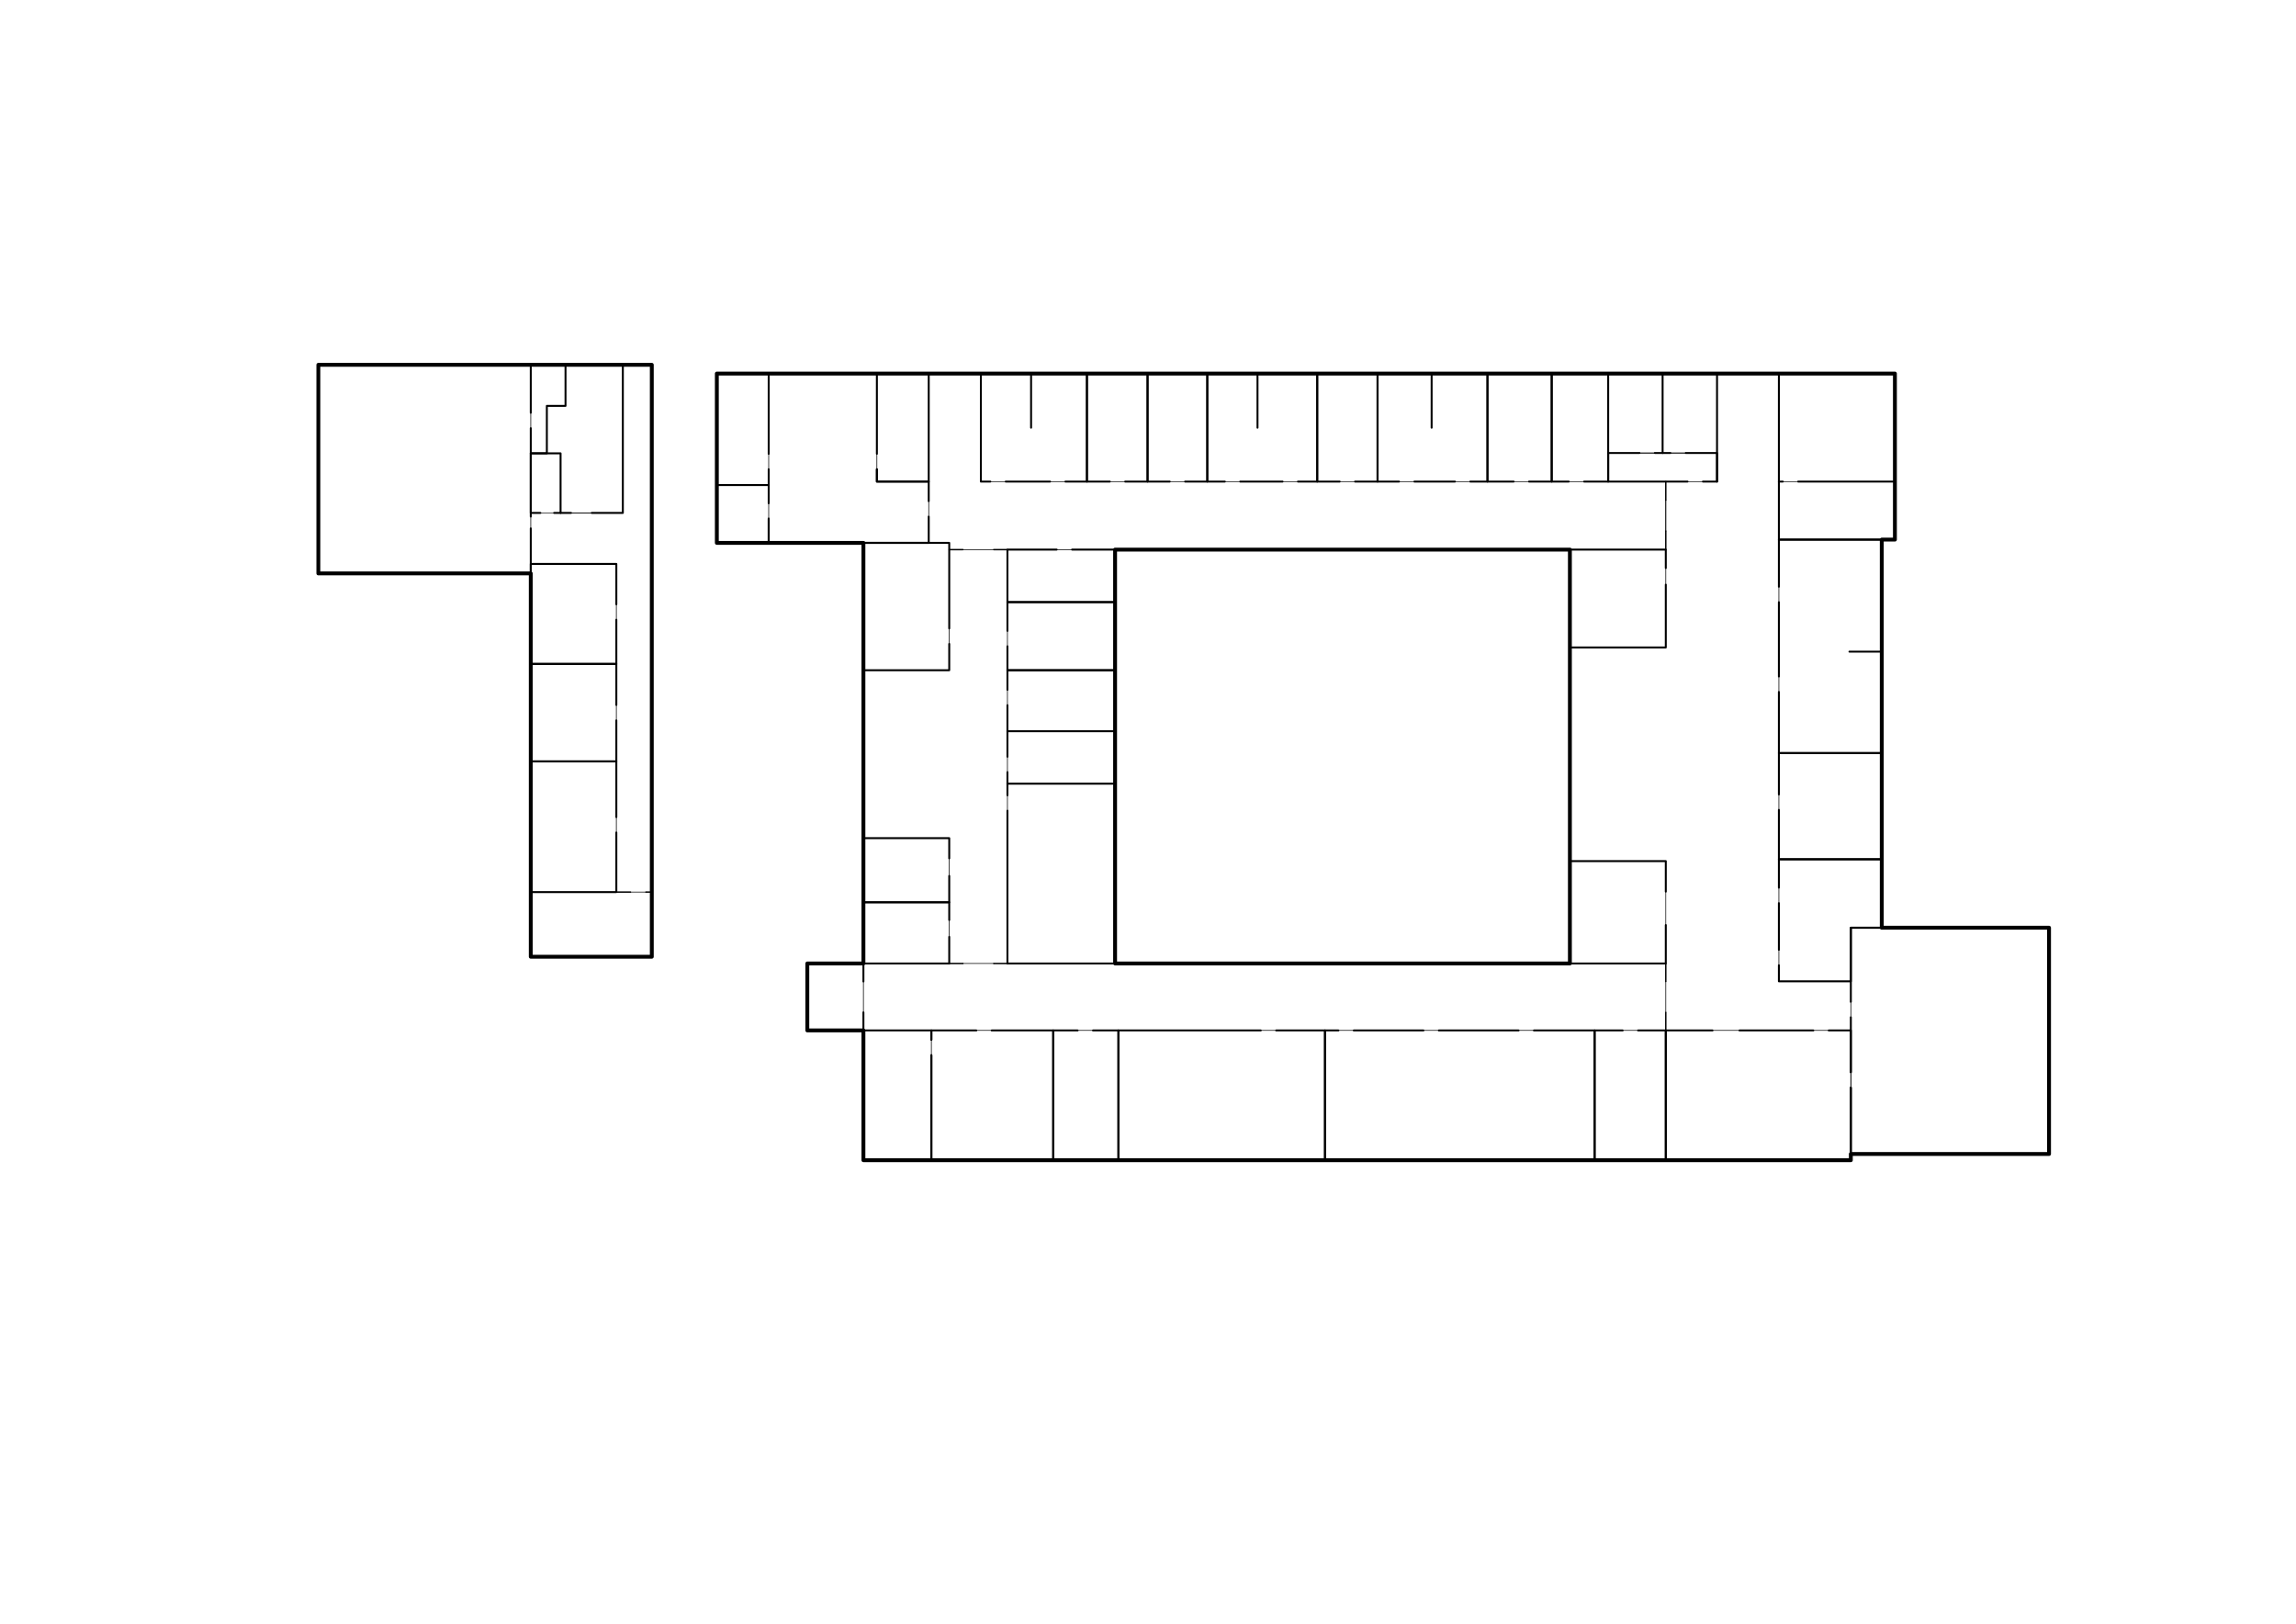
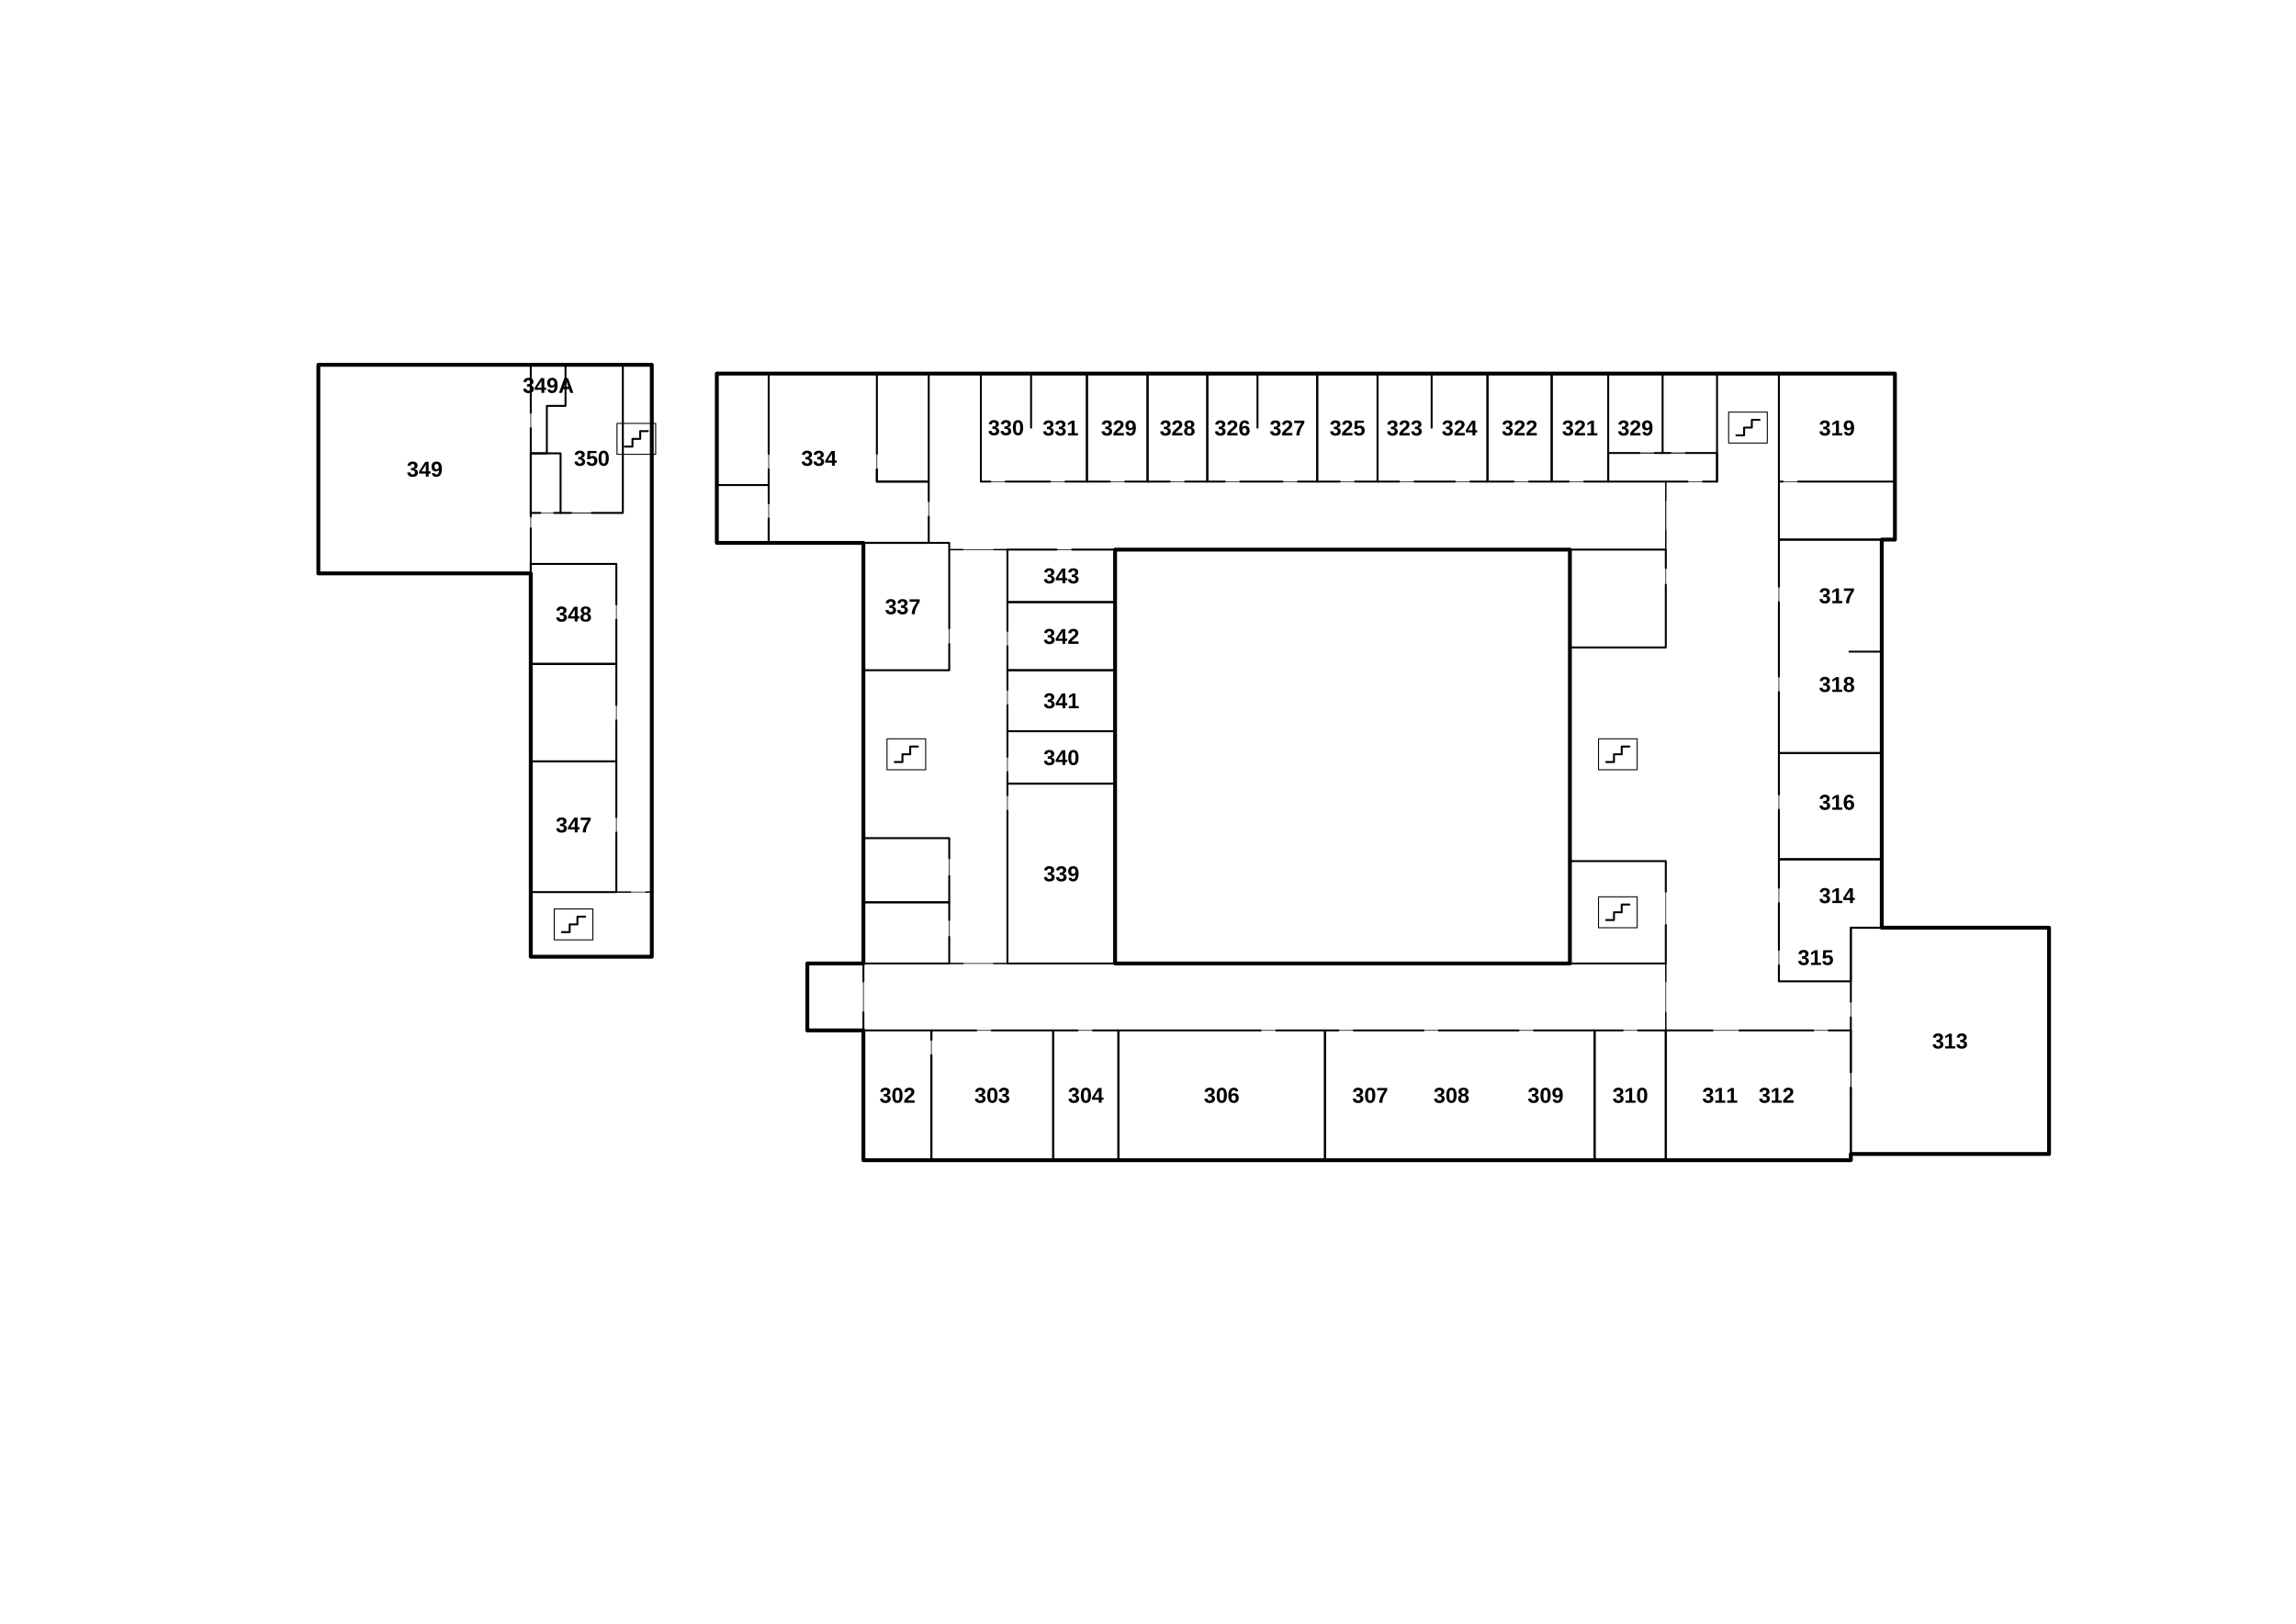
<svg xmlns="http://www.w3.org/2000/svg" version="1.1" width="841.7pt" height="595.2pt" viewBox="0 0 841.68 595.2">
  <defs />
+   <text x="203.7" y="305.1" font-family="Arial" font-weight="bold" fill="#000000" font-size="7.888">3</text>
+   <text x="208.1" y="305.1" font-family="Arial" font-weight="bold" fill="#000000" font-size="7.888">4</text>
+   <text x="212.5" y="305.1" font-family="Arial" font-weight="bold" fill="#000000" font-size="7.888">7</text>
+   <text x="210.4" y="170.7" font-family="Arial" font-weight="bold" fill="#000000" font-size="7.888">3</text>
+   <text x="214.8" y="170.7" font-family="Arial" font-weight="bold" fill="#000000" font-size="7.888">5</text>
+   <text x="219.1" y="170.7" font-family="Arial" font-weight="bold" fill="#000000" font-size="7.888">0</text>
+   <text x="191.6" y="144" font-family="Arial" font-weight="bold" fill="#000000" font-size="7.888">3</text>
+   <text x="195.9" y="144" font-family="Arial" font-weight="bold" fill="#000000" font-size="7.888">4</text>
+   <text x="200.3" y="144" font-family="Arial" font-weight="bold" fill="#000000" font-size="7.888">9</text>
+   <text x="204.7" y="144" font-family="Arial" font-weight="bold" fill="#000000" font-size="7.888">A</text>
+   <text x="149.1" y="174.7" font-family="Arial" font-weight="bold" fill="#000000" font-size="7.888">3</text>
+   <text x="153.5" y="174.7" font-family="Arial" font-weight="bold" fill="#000000" font-size="7.888">4</text>
+   <text x="157.9" y="174.7" font-family="Arial" font-weight="bold" fill="#000000" font-size="7.888">9</text>
+   <text x="324.4" y="225.1" font-family="Arial" font-weight="bold" fill="#000000" font-size="7.888">3</text>
+   <text x="328.7" y="225.1" font-family="Arial" font-weight="bold" fill="#000000" font-size="7.888">3</text>
+   <text x="333.1" y="225.1" font-family="Arial" font-weight="bold" fill="#000000" font-size="7.888">7</text>
+   <text x="382.5" y="213.8" font-family="Arial" font-weight="bold" fill="#000000" font-size="7.888">3</text>
+   <text x="386.9" y="213.8" font-family="Arial" font-weight="bold" fill="#000000" font-size="7.888">4</text>
+   <text x="391.3" y="213.8" font-family="Arial" font-weight="bold" fill="#000000" font-size="7.888">3</text>
+   <text x="382.5" y="236" font-family="Arial" font-weight="bold" fill="#000000" font-size="7.888">3</text>
+   <text x="386.9" y="236" font-family="Arial" font-weight="bold" fill="#000000" font-size="7.888">4</text>
+   <text x="391.3" y="236" font-family="Arial" font-weight="bold" fill="#000000" font-size="7.888">2</text>
+   <text x="382.5" y="259.6" font-family="Arial" font-weight="bold" fill="#000000" font-size="7.888">3</text>
+   <text x="386.9" y="259.6" font-family="Arial" font-weight="bold" fill="#000000" font-size="7.888">4</text>
+   <text x="391.3" y="259.6" font-family="Arial" font-weight="bold" fill="#000000" font-size="7.888">1</text>
+   <text x="382.5" y="280.4" font-family="Arial" font-weight="bold" fill="#000000" font-size="7.888">3</text>
+   <text x="386.9" y="280.4" font-family="Arial" font-weight="bold" fill="#000000" font-size="7.888">4</text>
+   <text x="391.3" y="280.4" font-family="Arial" font-weight="bold" fill="#000000" font-size="7.888">0</text>
+   <text x="382.5" y="323" font-family="Arial" font-weight="bold" fill="#000000" font-size="7.888">3</text>
+   <text x="386.9" y="323" font-family="Arial" font-weight="bold" fill="#000000" font-size="7.888">3</text>
+   <text x="391.3" y="323" font-family="Arial" font-weight="bold" fill="#000000" font-size="7.888">9</text>
+   <text x="572.6" y="159.6" font-family="Arial" font-weight="bold" fill="#000000" font-size="7.888">3</text>
+   <text x="577" y="159.6" font-family="Arial" font-weight="bold" fill="#000000" font-size="7.888">2</text>
+   <text x="581.4" y="159.6" font-family="Arial" font-weight="bold" fill="#000000" font-size="7.888">1</text>
+   <text x="362.2" y="159.5" font-family="Arial" font-weight="bold" fill="#000000" font-size="7.888">3</text>
+   <text x="366.6" y="159.5" font-family="Arial" font-weight="bold" fill="#000000" font-size="7.888">3</text>
+   <text x="371" y="159.5" font-family="Arial" font-weight="bold" fill="#000000" font-size="7.888">0</text>
+   <text x="382.2" y="159.6" font-family="Arial" font-weight="bold" fill="#000000" font-size="7.888">3</text>
+   <text x="386.6" y="159.6" font-family="Arial" font-weight="bold" fill="#000000" font-size="7.888">3</text>
+   <text x="391" y="159.6" font-family="Arial" font-weight="bold" fill="#000000" font-size="7.888">1</text>
+   <text x="403.6" y="159.6" font-family="Arial" font-weight="bold" fill="#000000" font-size="7.888">3</text>
+   <text x="407.9" y="159.6" font-family="Arial" font-weight="bold" fill="#000000" font-size="7.888">2</text>
+   <text x="412.3" y="159.6" font-family="Arial" font-weight="bold" fill="#000000" font-size="7.888">9</text>
+   <text x="550.5" y="159.6" font-family="Arial" font-weight="bold" fill="#000000" font-size="7.888">3</text>
+   <text x="554.9" y="159.6" font-family="Arial" font-weight="bold" fill="#000000" font-size="7.888">2</text>
+   <text x="559.3" y="159.6" font-family="Arial" font-weight="bold" fill="#000000" font-size="7.888">2</text>
+   <text x="528.5" y="159.6" font-family="Arial" font-weight="bold" fill="#000000" font-size="7.888">3</text>
+   <text x="532.9" y="159.6" font-family="Arial" font-weight="bold" fill="#000000" font-size="7.888">2</text>
+   <text x="537.2" y="159.6" font-family="Arial" font-weight="bold" fill="#000000" font-size="7.888">4</text>
+   <text x="508.3" y="159.6" font-family="Arial" font-weight="bold" fill="#000000" font-size="7.888">3</text>
+   <text x="512.7" y="159.6" font-family="Arial" font-weight="bold" fill="#000000" font-size="7.888">2</text>
+   <text x="517.1" y="159.6" font-family="Arial" font-weight="bold" fill="#000000" font-size="7.888">3</text>
+   <text x="487.4" y="159.6" font-family="Arial" font-weight="bold" fill="#000000" font-size="7.888">3</text>
+   <text x="491.7" y="159.6" font-family="Arial" font-weight="bold" fill="#000000" font-size="7.888">2</text>
+   <text x="496.1" y="159.6" font-family="Arial" font-weight="bold" fill="#000000" font-size="7.888">5</text>
+   <text x="465.4" y="159.6" font-family="Arial" font-weight="bold" fill="#000000" font-size="7.888">3</text>
+   <text x="469.7" y="159.6" font-family="Arial" font-weight="bold" fill="#000000" font-size="7.888">2</text>
+   <text x="474.1" y="159.6" font-family="Arial" font-weight="bold" fill="#000000" font-size="7.888">7</text>
+   <text x="445.2" y="159.6" font-family="Arial" font-weight="bold" fill="#000000" font-size="7.888">3</text>
+   <text x="449.6" y="159.6" font-family="Arial" font-weight="bold" fill="#000000" font-size="7.888">2</text>
+   <text x="454" y="159.6" font-family="Arial" font-weight="bold" fill="#000000" font-size="7.888">6</text>
+   <text x="425.1" y="159.6" font-family="Arial" font-weight="bold" fill="#000000" font-size="7.888">3</text>
+   <text x="429.4" y="159.6" font-family="Arial" font-weight="bold" fill="#000000" font-size="7.888">2</text>
+   <text x="433.8" y="159.6" font-family="Arial" font-weight="bold" fill="#000000" font-size="7.888">8</text>
+   <text x="593" y="159.6" font-family="Arial" font-weight="bold" fill="#000000" font-size="7.888">3</text>
+   <text x="597.3" y="159.6" font-family="Arial" font-weight="bold" fill="#000000" font-size="7.888">2</text>
+   <text x="601.7" y="159.6" font-family="Arial" font-weight="bold" fill="#000000" font-size="7.888">9</text>
+   <text x="666.8" y="159.6" font-family="Arial" font-weight="bold" fill="#000000" font-size="7.888">3</text>
+   <text x="671.2" y="159.6" font-family="Arial" font-weight="bold" fill="#000000" font-size="7.888">1</text>
+   <text x="675.6" y="159.6" font-family="Arial" font-weight="bold" fill="#000000" font-size="7.888">9</text>
+   <text x="666.8" y="221.1" font-family="Arial" font-weight="bold" fill="#000000" font-size="7.888">3</text>
+   <text x="671.2" y="221.1" font-family="Arial" font-weight="bold" fill="#000000" font-size="7.888">1</text>
+   <text x="675.6" y="221.1" font-family="Arial" font-weight="bold" fill="#000000" font-size="7.888">7</text>
+   <text x="666.8" y="253.6" font-family="Arial" font-weight="bold" fill="#000000" font-size="7.888">3</text>
+   <text x="671.2" y="253.6" font-family="Arial" font-weight="bold" fill="#000000" font-size="7.888">1</text>
+   <text x="675.6" y="253.6" font-family="Arial" font-weight="bold" fill="#000000" font-size="7.888">8</text>
+   <text x="666.8" y="296.8" font-family="Arial" font-weight="bold" fill="#000000" font-size="7.888">3</text>
+   <text x="671.2" y="296.8" font-family="Arial" font-weight="bold" fill="#000000" font-size="7.888">1</text>
+   <text x="675.6" y="296.8" font-family="Arial" font-weight="bold" fill="#000000" font-size="7.888">6</text>
+   <text x="666.8" y="331" font-family="Arial" font-weight="bold" fill="#000000" font-size="7.888">3</text>
+   <text x="671.2" y="331" font-family="Arial" font-weight="bold" fill="#000000" font-size="7.888">1</text>
+   <text x="675.6" y="331" font-family="Arial" font-weight="bold" fill="#000000" font-size="7.888">4</text>
+   <text x="659" y="353.7" font-family="Arial" font-weight="bold" fill="#000000" font-size="7.888">3</text>
+   <text x="663.4" y="353.7" font-family="Arial" font-weight="bold" fill="#000000" font-size="7.888">1</text>
+   <text x="667.8" y="353.7" font-family="Arial" font-weight="bold" fill="#000000" font-size="7.888">5</text>
+   <text x="708.3" y="384.3" font-family="Arial" font-weight="bold" fill="#000000" font-size="7.888">3</text>
+   <text x="712.6" y="384.3" font-family="Arial" font-weight="bold" fill="#000000" font-size="7.888">1</text>
+   <text x="717" y="384.3" font-family="Arial" font-weight="bold" fill="#000000" font-size="7.888">3</text>
+   <text x="644.7" y="404.2" font-family="Arial" font-weight="bold" fill="#000000" font-size="7.888">3</text>
+   <text x="649" y="404.2" font-family="Arial" font-weight="bold" fill="#000000" font-size="7.888">1</text>
+   <text x="653.4" y="404.2" font-family="Arial" font-weight="bold" fill="#000000" font-size="7.888">2</text>
+   <text x="624" y="404.2" font-family="Arial" font-weight="bold" fill="#000000" font-size="7.888">3</text>
+   <text x="628.3" y="404.2" font-family="Arial" font-weight="bold" fill="#000000" font-size="7.888">1</text>
+   <text x="632.7" y="404.2" font-family="Arial" font-weight="bold" fill="#000000" font-size="7.888">1</text>
+   <text x="591.1" y="404.2" font-family="Arial" font-weight="bold" fill="#000000" font-size="7.888">3</text>
+   <text x="595.4" y="404.2" font-family="Arial" font-weight="bold" fill="#000000" font-size="7.888">1</text>
+   <text x="599.8" y="404.2" font-family="Arial" font-weight="bold" fill="#000000" font-size="7.888">0</text>
+   <text x="560" y="404.2" font-family="Arial" font-weight="bold" fill="#000000" font-size="7.888">3</text>
+   <text x="564.4" y="404.2" font-family="Arial" font-weight="bold" fill="#000000" font-size="7.888">0</text>
+   <text x="568.8" y="404.2" font-family="Arial" font-weight="bold" fill="#000000" font-size="7.888">9</text>
+   <text x="525.5" y="404.2" font-family="Arial" font-weight="bold" fill="#000000" font-size="7.888">3</text>
+   <text x="529.9" y="404.2" font-family="Arial" font-weight="bold" fill="#000000" font-size="7.888">0</text>
+   <text x="534.3" y="404.2" font-family="Arial" font-weight="bold" fill="#000000" font-size="7.888">8</text>
+   <text x="495.7" y="404.2" font-family="Arial" font-weight="bold" fill="#000000" font-size="7.888">3</text>
+   <text x="500.1" y="404.2" font-family="Arial" font-weight="bold" fill="#000000" font-size="7.888">0</text>
+   <text x="504.5" y="404.2" font-family="Arial" font-weight="bold" fill="#000000" font-size="7.888">7</text>
+   <text x="441.3" y="404.2" font-family="Arial" font-weight="bold" fill="#000000" font-size="7.888">3</text>
+   <text x="445.7" y="404.2" font-family="Arial" font-weight="bold" fill="#000000" font-size="7.888">0</text>
+   <text x="450" y="404.2" font-family="Arial" font-weight="bold" fill="#000000" font-size="7.888">6</text>
+   <text x="391.5" y="404.2" font-family="Arial" font-weight="bold" fill="#000000" font-size="7.888">3</text>
+   <text x="395.9" y="404.2" font-family="Arial" font-weight="bold" fill="#000000" font-size="7.888">0</text>
+   <text x="400.2" y="404.2" font-family="Arial" font-weight="bold" fill="#000000" font-size="7.888">4</text>
+   <text x="357.2" y="404.2" font-family="Arial" font-weight="bold" fill="#000000" font-size="7.888">3</text>
+   <text x="361.6" y="404.2" font-family="Arial" font-weight="bold" fill="#000000" font-size="7.888">0</text>
+   <text x="365.9" y="404.2" font-family="Arial" font-weight="bold" fill="#000000" font-size="7.888">3</text>
+   <text x="322.4" y="404.2" font-family="Arial" font-weight="bold" fill="#000000" font-size="7.888">3</text>
+   <text x="326.8" y="404.2" font-family="Arial" font-weight="bold" fill="#000000" font-size="7.888">0</text>
+   <text x="331.2" y="404.2" font-family="Arial" font-weight="bold" fill="#000000" font-size="7.888">2</text>
+   <text x="293.7" y="170.7" font-family="Arial" font-weight="bold" fill="#000000" font-size="7.888">3</text>
+   <text x="298" y="170.7" font-family="Arial" font-weight="bold" fill="#000000" font-size="7.888">3</text>
+   <text x="302.4" y="170.7" font-family="Arial" font-weight="bold" fill="#000000" font-size="7.888">4</text>
+   <text x="203.7" y="227.8" font-family="Arial" font-weight="bold" fill="#000000" font-size="7.888">3</text>
+   <text x="208.1" y="227.8" font-family="Arial" font-weight="bold" fill="#000000" font-size="7.888">4</text>
+   <text x="212.5" y="227.8" font-family="Arial" font-weight="bold" fill="#000000" font-size="7.888">8</text>
+   <path d="M636.53,159.558 L639.365,159.558 L639.365,156.723 L642.199,156.723 L642.199,153.888 L645.034,153.888" stroke="#000000" stroke-width="0.709" stroke-linecap="round" stroke-linejoin="round" fill="none" />
  <path d="M360.992,136.924 L358.158,136.924" stroke="#000000" stroke-width="0.24" stroke-linecap="round" stroke-linejoin="round" fill="none" />
  <path d="M225.936,277.654 L225.936,280.489" stroke="#000000" stroke-width="0.24" stroke-linecap="round" stroke-linejoin="round" fill="none" />
  <path d="M194.567,241.942 L194.567,244.777" stroke="#000000" stroke-width="0.24" stroke-linecap="round" stroke-linejoin="round" fill="none" />
  <path d="M321.446,136.924 L318.611,136.924" stroke="#000000" stroke-width="0.24" stroke-linecap="round" stroke-linejoin="round" fill="none" />
  <path d="M281.789,136.924 L284.623,136.924" stroke="#000000" stroke-width="0.24" stroke-linecap="round" stroke-linejoin="round" fill="none" />
  <path d="M316.512,333.553 L316.512,330.719" stroke="#000000" stroke-width="0.24" stroke-linecap="round" stroke-linejoin="round" fill="none" />
  <path d="M609.242,425.248 L612.077,425.248" stroke="#000000" stroke-width="0.24" stroke-linecap="round" stroke-linejoin="round" fill="none" />
  <path d="M408.773,353.14 L575.504,353.14 L575.504,201.45 L408.773,201.45 z" stroke="#000000" stroke-width="1.417" stroke-linecap="round" stroke-linejoin="round" fill="none" />
  <path d="M369.309,283.025 L369.309,287.217 L408.773,287.217 L408.773,268.007 L369.309,268.007 L369.309,277.356" stroke="#000000" stroke-width="0.709" stroke-linecap="round" stroke-linejoin="round" fill="none" />
  <path d="M369.309,258.492 L369.309,268.007 L408.773,268.007 L408.773,245.661 L369.309,245.661 L369.309,252.823" stroke="#000000" stroke-width="0.709" stroke-linecap="round" stroke-linejoin="round" fill="none" />
  <path d="M369.309,236.897 L369.309,245.661 L408.773,245.661 L408.773,220.697 L369.309,220.697 L369.309,231.227" stroke="#000000" stroke-width="0.709" stroke-linecap="round" stroke-linejoin="round" fill="none" />
  <path d="M393.021,201.45 L387.352,201.45" stroke="#000000" stroke-width="0.255" stroke-linecap="round" stroke-linejoin="round" fill="none" />
  <path d="M387.352,201.45 L369.309,201.45 L369.309,220.697 L408.773,220.697 L408.773,201.45 L393.021,201.45" stroke="#000000" stroke-width="0.709" stroke-linecap="round" stroke-linejoin="round" fill="none" />
  <path d="M369.309,297.153 L369.309,353.14 L408.773,353.14 L408.773,287.217 L369.309,287.217 L369.309,291.484" stroke="#000000" stroke-width="0.709" stroke-linecap="round" stroke-linejoin="round" fill="none" />
  <path d="M369.309,236.897 L369.309,231.227" stroke="#000000" stroke-width="0.255" stroke-linecap="round" stroke-linejoin="round" fill="none" />
  <path d="M369.309,258.492 L369.309,252.823" stroke="#000000" stroke-width="0.255" stroke-linecap="round" stroke-linejoin="round" fill="none" />
  <path d="M369.309,277.356 L369.309,283.025" stroke="#000000" stroke-width="0.255" stroke-linecap="round" stroke-linejoin="round" fill="none" />
  <path d="M369.309,291.484 L369.309,297.153" stroke="#000000" stroke-width="0.255" stroke-linecap="round" stroke-linejoin="round" fill="none" />
  <path d="M377.979,136.924 L377.979,156.765" stroke="#000000" stroke-width="0.709" stroke-linecap="round" stroke-linejoin="round" fill="none" />
  <path d="M580.735,176.522 L589.54,176.522 L589.54,136.924 L568.833,136.924 L568.833,176.522 L575.065,176.522" stroke="#000000" stroke-width="0.709" stroke-linecap="round" stroke-linejoin="round" fill="none" />
  <path d="M368.697,176.522 L384.916,176.522" stroke="#000000" stroke-width="0.709" stroke-linecap="round" stroke-linejoin="round" fill="none" />
  <path d="M390.585,176.522 L398.453,176.522 L398.453,136.924 L376.562,136.924 L359.575,136.924 L359.575,176.522 L363.028,176.522" stroke="#000000" stroke-width="0.709" stroke-linecap="round" stroke-linejoin="round" fill="none" />
  <path d="M412.492,176.522 L420.675,176.522 L420.675,136.924 L398.453,136.924 L398.453,176.522 L406.823,176.522" stroke="#000000" stroke-width="0.709" stroke-linecap="round" stroke-linejoin="round" fill="none" />
  <path d="M434.461,176.522 L442.578,176.522 L442.578,136.924 L420.675,136.924 L420.675,176.522 L428.792,176.522" stroke="#000000" stroke-width="0.709" stroke-linecap="round" stroke-linejoin="round" fill="none" />
  <path d="M454.665,176.522 L470.156,176.522" stroke="#000000" stroke-width="0.709" stroke-linecap="round" stroke-linejoin="round" fill="none" />
  <path d="M475.825,176.522 L482.873,176.522 L482.873,136.924 L460.982,136.924 L460.982,156.765 L460.982,136.924 L442.578,136.924 L442.578,176.522 L448.995,176.522" stroke="#000000" stroke-width="0.709" stroke-linecap="round" stroke-linejoin="round" fill="none" />
  <path d="M496.762,176.522 L504.997,176.522 L504.997,136.924 L482.873,136.924 L482.873,176.522 L491.093,176.522" stroke="#000000" stroke-width="0.709" stroke-linecap="round" stroke-linejoin="round" fill="none" />
  <path d="M518.519,176.522 L533.34,176.522" stroke="#000000" stroke-width="0.709" stroke-linecap="round" stroke-linejoin="round" fill="none" />
  <path d="M539.009,176.522 L545.292,176.522 L545.292,136.924 L524.819,136.924 L524.819,156.765 L524.819,136.924 L504.997,136.924 L504.997,176.522 L512.85,176.522" stroke="#000000" stroke-width="0.709" stroke-linecap="round" stroke-linejoin="round" fill="none" />
  <path d="M560.543,176.522 L568.833,176.522 L568.833,136.924 L545.292,136.924 L545.292,176.522 L554.873,176.522" stroke="#000000" stroke-width="0.709" stroke-linecap="round" stroke-linejoin="round" fill="none" />
  <path d="M363.028,176.522 L368.697,176.522" stroke="#000000" stroke-width="0.255" stroke-linecap="round" stroke-linejoin="round" fill="none" />
  <path d="M384.916,176.522 L390.585,176.522" stroke="#000000" stroke-width="0.255" stroke-linecap="round" stroke-linejoin="round" fill="none" />
  <path d="M406.823,176.522 L412.492,176.522" stroke="#000000" stroke-width="0.255" stroke-linecap="round" stroke-linejoin="round" fill="none" />
  <path d="M428.792,176.522 L434.461,176.522" stroke="#000000" stroke-width="0.255" stroke-linecap="round" stroke-linejoin="round" fill="none" />
  <path d="M448.995,176.522 L454.665,176.522" stroke="#000000" stroke-width="0.255" stroke-linecap="round" stroke-linejoin="round" fill="none" />
  <path d="M470.156,176.522 L475.825,176.522" stroke="#000000" stroke-width="0.255" stroke-linecap="round" stroke-linejoin="round" fill="none" />
  <path d="M491.093,176.522 L496.762,176.522" stroke="#000000" stroke-width="0.255" stroke-linecap="round" stroke-linejoin="round" fill="none" />
  <path d="M512.85,176.522 L518.519,176.522" stroke="#000000" stroke-width="0.255" stroke-linecap="round" stroke-linejoin="round" fill="none" />
  <path d="M533.34,176.522 L539.009,176.522" stroke="#000000" stroke-width="0.255" stroke-linecap="round" stroke-linejoin="round" fill="none" />
  <path d="M554.873,176.522 L560.543,176.522" stroke="#000000" stroke-width="0.255" stroke-linecap="round" stroke-linejoin="round" fill="none" />
  <path d="M575.065,176.522 L580.735,176.522" stroke="#000000" stroke-width="0.255" stroke-linecap="round" stroke-linejoin="round" fill="none" />
  <path d="M612.326,166.036 L617.996,166.036" stroke="#000000" stroke-width="0.24" stroke-linecap="round" stroke-linejoin="round" fill="none" />
  <path d="M606.657,166.036 L600.988,166.036" stroke="#000000" stroke-width="0.255" stroke-linecap="round" stroke-linejoin="round" fill="none" />
  <path d="M617.996,166.036 L612.326,166.036" stroke="#000000" stroke-width="0.255" stroke-linecap="round" stroke-linejoin="round" fill="none" />
  <path d="M612.326,166.036 L606.657,166.036" stroke="#000000" stroke-width="0.709" stroke-linecap="round" stroke-linejoin="round" fill="none" />
  <path d="M606.657,166.036 L600.988,166.036" stroke="#000000" stroke-width="0.24" stroke-linecap="round" stroke-linejoin="round" fill="none" />
  <path d="M589.54,136.924 L609.492,136.924" stroke="#000000" stroke-width="0.255" stroke-linecap="round" stroke-linejoin="round" fill="none" />
  <path d="M609.492,136.924 L609.492,166.036" stroke="#000000" stroke-width="0.709" stroke-linecap="round" stroke-linejoin="round" fill="none" />
  <path d="M629.444,136.924 L609.492,136.924" stroke="#000000" stroke-width="0.255" stroke-linecap="round" stroke-linejoin="round" fill="none" />
  <path d="M600.988,166.036 L589.54,166.036 L589.54,176.522 L618.611,176.522" stroke="#000000" stroke-width="0.709" stroke-linecap="round" stroke-linejoin="round" fill="none" />
  <path d="M618.611,176.522 L624.281,176.522" stroke="#000000" stroke-width="0.255" stroke-linecap="round" stroke-linejoin="round" fill="none" />
  <path d="M624.281,176.522 L629.444,176.522 L629.444,166.036 L617.996,166.036" stroke="#000000" stroke-width="0.709" stroke-linecap="round" stroke-linejoin="round" fill="none" />
  <path d="M652.121,176.522 L652.121,136.924 L629.444,136.924 L629.444,176.522" stroke="#000000" stroke-width="0.709" stroke-linecap="round" stroke-linejoin="round" fill="none" />
  <path d="M652.121,136.924 L694.654,136.924 L694.654,176.522" stroke="#000000" stroke-width="0.255" stroke-linecap="round" stroke-linejoin="round" fill="none" />
  <path d="M659.207,176.522 L653.538,176.522" stroke="#000000" stroke-width="0.255" stroke-linecap="round" stroke-linejoin="round" fill="none" />
  <path d="M653.538,176.522 L652.121,176.522 L652.121,197.782 L694.654,197.782 L694.654,176.522 L659.207,176.522" stroke="#000000" stroke-width="0.709" stroke-linecap="round" stroke-linejoin="round" fill="none" />
  <path d="M652.121,215.053 L652.121,220.723" stroke="#000000" stroke-width="0.255" stroke-linecap="round" stroke-linejoin="round" fill="none" />
  <path d="M652.121,220.723 L652.121,247.964" stroke="#000000" stroke-width="0.709" stroke-linecap="round" stroke-linejoin="round" fill="none" />
  <path d="M652.121,247.964 L652.121,253.633" stroke="#000000" stroke-width="0.255" stroke-linecap="round" stroke-linejoin="round" fill="none" />
  <path d="M652.121,253.633 L652.121,276.04 L689.835,276.04 L689.835,238.851 L677.987,238.851 L689.835,238.851 L689.835,197.782 L652.121,197.782 L652.121,215.053" stroke="#000000" stroke-width="0.709" stroke-linecap="round" stroke-linejoin="round" fill="none" />
  <path d="M652.121,348.132 L652.121,353.801" stroke="#000000" stroke-width="0.255" stroke-linecap="round" stroke-linejoin="round" fill="none" />
  <path d="M652.121,353.801 L652.121,359.687 L678.496,359.687 L678.496,340.042 L689.835,340.042 L689.835,314.955 L652.121,314.955 L652.121,325.369" stroke="#000000" stroke-width="0.709" stroke-linecap="round" stroke-linejoin="round" fill="none" />
  <path d="M652.121,325.369 L652.121,331.038" stroke="#000000" stroke-width="0.255" stroke-linecap="round" stroke-linejoin="round" fill="none" />
  <path d="M652.121,331.038 L652.121,340.042 L652.121,348.132" stroke="#000000" stroke-width="0.709" stroke-linecap="round" stroke-linejoin="round" fill="none" />
  <path d="M652.121,291.183 L652.121,296.852" stroke="#000000" stroke-width="0.255" stroke-linecap="round" stroke-linejoin="round" fill="none" />
  <path d="M652.121,296.852 L652.121,314.955 L689.835,314.955 L689.835,276.04 L652.121,276.04 L652.121,291.183" stroke="#000000" stroke-width="0.709" stroke-linecap="round" stroke-linejoin="round" fill="none" />
  <path d="M678.496,367.202 L678.496,372.871" stroke="#000000" stroke-width="0.255" stroke-linecap="round" stroke-linejoin="round" fill="none" />
  <path d="M678.496,372.871 L678.496,392.988" stroke="#000000" stroke-width="0.709" stroke-linecap="round" stroke-linejoin="round" fill="none" />
  <path d="M678.496,392.988 L678.496,398.658" stroke="#000000" stroke-width="0.24" stroke-linecap="round" stroke-linejoin="round" fill="none" />
  <path d="M678.496,367.202 L678.496,340.042 L751.155,340.042 L751.155,422.965 L678.496,422.965 L678.496,398.658" stroke="#000000" stroke-width="0.709" stroke-linecap="round" stroke-linejoin="round" fill="none" />
  <path d="M678.496,398.658 L678.496,392.988" stroke="#000000" stroke-width="0.255" stroke-linecap="round" stroke-linejoin="round" fill="none" />
  <path d="M678.496,392.988 L678.496,377.68 L670.406,377.68" stroke="#000000" stroke-width="0.709" stroke-linecap="round" stroke-linejoin="round" fill="none" />
  <path d="M670.406,377.68 L664.737,377.68" stroke="#000000" stroke-width="0.255" stroke-linecap="round" stroke-linejoin="round" fill="none" />
  <path d="M664.737,377.68 L637.694,377.68" stroke="#000000" stroke-width="0.709" stroke-linecap="round" stroke-linejoin="round" fill="none" />
  <path d="M637.694,377.68 L633.442,377.68 L632.025,377.68 L627.773,377.68" stroke="#000000" stroke-width="0.255" stroke-linecap="round" stroke-linejoin="round" fill="none" />
  <path d="M627.773,377.68 L610.66,377.68 L610.66,425.248 L678.496,425.248 L678.496,398.658" stroke="#000000" stroke-width="0.709" stroke-linecap="round" stroke-linejoin="round" fill="none" />
  <path d="M600.511,377.68 L594.841,377.68" stroke="#000000" stroke-width="0.255" stroke-linecap="round" stroke-linejoin="round" fill="none" />
  <path d="M594.841,377.68 L584.569,377.68 L584.569,425.248 L610.66,425.248 L610.66,377.68 L600.511,377.68" stroke="#000000" stroke-width="0.709" stroke-linecap="round" stroke-linejoin="round" fill="none" />
  <path d="M562.336,377.68 L556.667,377.68" stroke="#000000" stroke-width="0.255" stroke-linecap="round" stroke-linejoin="round" fill="none" />
  <path d="M556.667,377.68 L527.473,377.68" stroke="#000000" stroke-width="0.709" stroke-linecap="round" stroke-linejoin="round" fill="none" />
  <path d="M527.473,377.68 L521.804,377.68" stroke="#000000" stroke-width="0.255" stroke-linecap="round" stroke-linejoin="round" fill="none" />
  <path d="M521.804,377.68 L496.289,377.68" stroke="#000000" stroke-width="0.709" stroke-linecap="round" stroke-linejoin="round" fill="none" />
  <path d="M496.289,377.68 L490.62,377.68" stroke="#000000" stroke-width="0.255" stroke-linecap="round" stroke-linejoin="round" fill="none" />
  <path d="M490.62,377.68 L485.721,377.68 L485.721,425.248 L584.569,425.248 L584.569,377.68 L562.336,377.68" stroke="#000000" stroke-width="0.709" stroke-linecap="round" stroke-linejoin="round" fill="none" />
  <path d="M363.556,377.68 L357.887,377.68" stroke="#000000" stroke-width="0.255" stroke-linecap="round" stroke-linejoin="round" fill="none" />
  <path d="M357.887,377.68 L341.42,377.68 L341.42,381.1" stroke="#000000" stroke-width="0.709" stroke-linecap="round" stroke-linejoin="round" fill="none" />
  <path d="M341.42,381.1 L341.42,386.769" stroke="#000000" stroke-width="0.255" stroke-linecap="round" stroke-linejoin="round" fill="none" />
  <path d="M341.42,386.769 L341.42,425.248 L386.092,425.248 L386.092,377.68 L363.556,377.68" stroke="#000000" stroke-width="0.709" stroke-linecap="round" stroke-linejoin="round" fill="none" />
  <path d="M341.42,381.1 L341.42,377.68 L316.512,377.68 L316.512,425.248 L341.42,425.248 L341.42,386.769" stroke="#000000" stroke-width="0.709" stroke-linecap="round" stroke-linejoin="round" fill="none" />
  <path d="M400.691,377.68 L395.021,377.68" stroke="#000000" stroke-width="0.255" stroke-linecap="round" stroke-linejoin="round" fill="none" />
  <path d="M395.021,377.68 L386.092,377.68 L386.092,425.248 L409.997,425.248 L409.997,377.68 L400.691,377.68" stroke="#000000" stroke-width="0.709" stroke-linecap="round" stroke-linejoin="round" fill="none" />
  <path d="M467.837,377.68 L462.168,377.68" stroke="#000000" stroke-width="0.255" stroke-linecap="round" stroke-linejoin="round" fill="none" />
  <path d="M462.168,377.68 L409.997,377.68 L409.997,425.248 L485.721,425.248 L485.721,377.68 L467.837,377.68" stroke="#000000" stroke-width="0.709" stroke-linecap="round" stroke-linejoin="round" fill="none" />
  <path d="M281.789,190.109 L281.789,184.44" stroke="#000000" stroke-width="0.255" stroke-linecap="round" stroke-linejoin="round" fill="none" />
  <path d="M321.446,166.329 L321.446,171.999" stroke="#000000" stroke-width="0.255" stroke-linecap="round" stroke-linejoin="round" fill="none" />
  <path d="M321.446,171.999 L321.446,176.522 L340.457,176.522 L340.457,136.924 L321.446,136.924 L321.446,166.329" stroke="#000000" stroke-width="0.709" stroke-linecap="round" stroke-linejoin="round" fill="none" />
  <path d="M321.446,166.329 L321.446,136.924 L281.789,136.924 L281.789,166.329" stroke="#000000" stroke-width="0.255" stroke-linecap="round" stroke-linejoin="round" fill="none" />
  <path d="M281.789,184.44 L281.789,171.999 L281.789,166.329" stroke="#000000" stroke-width="0.255" stroke-linecap="round" stroke-linejoin="round" fill="none" />
  <path d="M281.789,166.329 L281.789,136.924 L262.778,136.924 L262.778,177.779 L281.789,177.779 L281.789,171.999" stroke="#000000" stroke-width="0.709" stroke-linecap="round" stroke-linejoin="round" fill="none" />
  <path d="M340.457,183.684 L340.457,189.353 z" stroke="#000000" stroke-width="0.255" stroke-linecap="round" stroke-linejoin="round" fill="none" />
  <path d="M340.457,183.684 L340.457,176.522 L321.446,176.522 L321.446,171.999" stroke="#000000" stroke-width="0.709" stroke-linecap="round" stroke-linejoin="round" fill="none" />
  <path d="M340.457,136.924 L359.575,136.924" stroke="#000000" stroke-width="0.24" stroke-linecap="round" stroke-linejoin="round" fill="none" />
  <path d="M281.789,190.109 L281.789,198.983 L318.611,198.983 L340.457,198.983 L340.457,189.353" stroke="#000000" stroke-width="0.709" stroke-linecap="round" stroke-linejoin="round" fill="none" />
  <path d="M281.789,184.44 L281.789,177.779 L262.778,177.779 L262.778,198.983 L281.789,198.983 L281.789,190.109" stroke="#000000" stroke-width="0.709" stroke-linecap="round" stroke-linejoin="round" fill="none" />
  <path d="M347.975,236.014 L347.975,230.344" stroke="#000000" stroke-width="0.255" stroke-linecap="round" stroke-linejoin="round" fill="none" />
  <path d="M347.975,230.344 L347.975,198.983 L316.512,198.983 L316.512,245.661 L347.975,245.661 L347.975,236.014" stroke="#000000" stroke-width="0.709" stroke-linecap="round" stroke-linejoin="round" fill="none" />
  <path d="M347.975,314.622 L347.975,307.215 L316.512,307.215 L316.512,330.719 L347.975,330.719 L347.975,321.038" stroke="#000000" stroke-width="0.709" stroke-linecap="round" stroke-linejoin="round" fill="none" />
  <path d="M347.975,337.223 L347.975,330.719 L316.512,330.719 L316.512,353.14 L347.975,353.14 L347.975,343.389" stroke="#000000" stroke-width="0.709" stroke-linecap="round" stroke-linejoin="round" fill="none" />
  <path d="M347.975,321.038 L347.975,314.622" stroke="#000000" stroke-width="0.255" stroke-linecap="round" stroke-linejoin="round" fill="none" />
  <path d="M347.975,343.389 L347.975,337.223" stroke="#000000" stroke-width="0.255" stroke-linecap="round" stroke-linejoin="round" fill="none" />
  <path d="M610.66,377.68 L610.66,371.079" stroke="#000000" stroke-width="0.51" stroke-linecap="round" stroke-linejoin="round" fill="none" />
  <path d="M610.66,371.079 L610.66,359.741" stroke="#000000" stroke-width="0.255" stroke-linecap="round" stroke-linejoin="round" fill="none" />
  <path d="M610.66,359.741 L610.66,353.14" stroke="#000000" stroke-width="0.51" stroke-linecap="round" stroke-linejoin="round" fill="none" />
  <path d="M610.66,214.31 L610.66,208.192" stroke="#000000" stroke-width="0.255" stroke-linecap="round" stroke-linejoin="round" fill="none" />
  <path d="M610.66,208.192 L610.66,201.45 L575.504,201.45 L575.504,237.317 L610.66,237.317 L610.66,214.31" stroke="#000000" stroke-width="0.709" stroke-linecap="round" stroke-linejoin="round" fill="none" />
  <path d="M610.66,326.802 L610.66,339.066 z" stroke="#000000" stroke-width="0.24" stroke-linecap="round" stroke-linejoin="round" fill="none" />
  <path d="M610.66,326.802 L610.66,315.623 L575.504,315.623 L575.504,353.14 L610.66,353.14 L610.66,339.066" stroke="#000000" stroke-width="0.709" stroke-linecap="round" stroke-linejoin="round" fill="none" />
  <path d="M316.512,353.14 L316.512,359.741" stroke="#000000" stroke-width="0.709" stroke-linecap="round" stroke-linejoin="round" fill="none" />
  <path d="M316.512,359.741 L316.512,371.079" stroke="#000000" stroke-width="0.255" stroke-linecap="round" stroke-linejoin="round" fill="none" />
  <path d="M316.512,371.079 L316.512,377.68" stroke="#000000" stroke-width="0.709" stroke-linecap="round" stroke-linejoin="round" fill="none" />
  <path d="M316.512,377.68 L295.948,377.68 L295.948,353.14 L316.512,353.14" stroke="#000000" stroke-width="0.255" stroke-linecap="round" stroke-linejoin="round" fill="none" />
  <path d="M225.936,326.979 L231.117,326.979" stroke="#000000" stroke-width="0.51" stroke-linecap="round" stroke-linejoin="round" fill="none" />
  <path d="M231.117,326.979 L236.786,326.979" stroke="#000000" stroke-width="0.255" stroke-linecap="round" stroke-linejoin="round" fill="none" />
  <path d="M236.786,326.979 L238.935,326.979" stroke="#000000" stroke-width="0.51" stroke-linecap="round" stroke-linejoin="round" fill="none" />
  <path d="M225.936,305.151 L225.936,299.482" stroke="#000000" stroke-width="0.255" stroke-linecap="round" stroke-linejoin="round" fill="none" />
  <path d="M225.936,299.482 L225.936,279.072 L194.567,279.072 L194.567,326.979 L225.936,326.979 L225.936,305.151" stroke="#000000" stroke-width="0.709" stroke-linecap="round" stroke-linejoin="round" fill="none" />
  <path d="M225.936,227.155 L225.936,221.486" stroke="#000000" stroke-width="0.255" stroke-linecap="round" stroke-linejoin="round" fill="none" />
  <path d="M225.936,221.486 L225.936,206.699 L194.567,206.699 L194.567,243.359 L225.936,243.359 L225.936,227.155" stroke="#000000" stroke-width="0.709" stroke-linecap="round" stroke-linejoin="round" fill="none" />
  <path d="M225.936,264.05 L225.936,258.381" stroke="#000000" stroke-width="0.255" stroke-linecap="round" stroke-linejoin="round" fill="none" />
  <path d="M225.936,258.381 L225.936,243.359 L194.567,243.359 L194.567,279.072 L225.936,279.072 L225.936,264.05" stroke="#000000" stroke-width="0.709" stroke-linecap="round" stroke-linejoin="round" fill="none" />
  <path d="M194.567,189.332 L194.567,193.677 z" stroke="#000000" stroke-width="0.255" stroke-linecap="round" stroke-linejoin="round" fill="none" />
  <path d="M194.567,189.332 L194.567,156.956" stroke="#000000" stroke-width="0.709" stroke-linecap="round" stroke-linejoin="round" fill="none" />
  <path d="M194.567,156.956 L194.567,151.287" stroke="#000000" stroke-width="0.255" stroke-linecap="round" stroke-linejoin="round" fill="none" />
  <path d="M194.567,151.287 L194.567,133.718 L116.697,133.718 L116.697,210.175 L194.567,210.175 L194.567,193.677" stroke="#000000" stroke-width="0.709" stroke-linecap="round" stroke-linejoin="round" fill="none" />
  <path d="M203.123,188 L198.089,188 z" stroke="#000000" stroke-width="0.24" stroke-linecap="round" stroke-linejoin="round" fill="none" />
  <path d="M203.123,188 L205.494,188 L205.494,166.165 L194.567,166.165 L194.567,188 L198.089,188" stroke="#000000" stroke-width="0.709" stroke-linecap="round" stroke-linejoin="round" fill="none" />
  <path d="M194.567,166.165 L200.462,166.165 L200.462,148.762 L207.306,148.762 L207.306,133.718 L194.567,133.718" stroke="#000000" stroke-width="0.709" stroke-linecap="round" stroke-linejoin="round" fill="none" />
  <path d="M209.343,188 L216.908,188" stroke="#000000" stroke-width="0.24" stroke-linecap="round" stroke-linejoin="round" fill="none" />
  <path d="M207.306,133.718 L228.321,133.718 L228.321,188 L216.908,188" stroke="#000000" stroke-width="0.709" stroke-linecap="round" stroke-linejoin="round" fill="none" />
  <path d="M216.908,188 L209.343,188" stroke="#000000" stroke-width="0.255" stroke-linecap="round" stroke-linejoin="round" fill="none" />
  <path d="M209.343,188 L205.494,188" stroke="#000000" stroke-width="0.709" stroke-linecap="round" stroke-linejoin="round" fill="none" />
  <path d="M238.935,350.668 L238.935,326.979" stroke="#000000" stroke-width="0.24" stroke-linecap="round" stroke-linejoin="round" fill="none" />
  <path d="M238.935,174.945 L238.935,326.979" stroke="#000000" stroke-width="0.24" stroke-linecap="round" stroke-linejoin="round" fill="none" />
  <path d="M316.512,425.248 L316.512,377.68 L295.948,377.68 L295.948,353.14 L316.512,353.14 L316.512,198.983 L262.778,198.983 L262.778,136.924 L694.654,136.924 L694.654,197.782 L689.835,197.782 L689.835,340.042 L751.155,340.042 L751.155,422.965 L678.496,422.965 L678.496,425.248 z" stroke="#000000" stroke-width="1.417" stroke-linecap="round" stroke-linejoin="round" fill="none" />
  <path d="M116.697,133.718 L238.935,133.718 L238.935,350.668 L194.567,350.668 L194.567,210.175 L116.697,210.175 z" stroke="#000000" stroke-width="1.417" stroke-linecap="round" stroke-linejoin="round" fill="none" />
  <path d="M610.66,183.317 L610.66,194.655" stroke="#000000" stroke-width="0.255" stroke-linecap="round" stroke-linejoin="round" fill="none" />
  <path d="M610.66,201.45 L610.66,194.655" stroke="#000000" stroke-width="0.51" stroke-linecap="round" stroke-linejoin="round" fill="none" />
  <path d="M610.66,194.655 L610.66,183.317" stroke="#000000" stroke-width="0.24" stroke-linecap="round" stroke-linejoin="round" fill="none" />
  <path d="M610.66,183.317 L610.66,176.522" stroke="#000000" stroke-width="0.51" stroke-linecap="round" stroke-linejoin="round" fill="none" />
  <path d="M369.309,201.45 L364.311,201.45" stroke="#000000" stroke-width="0.51" stroke-linecap="round" stroke-linejoin="round" fill="none" />
  <path d="M364.311,201.45 L352.973,201.45" stroke="#000000" stroke-width="0.255" stroke-linecap="round" stroke-linejoin="round" fill="none" />
  <path d="M352.973,201.45 L347.975,201.45" stroke="#000000" stroke-width="0.51" stroke-linecap="round" stroke-linejoin="round" fill="none" />
  <path d="M352.973,353.14 L364.311,353.14" stroke="#000000" stroke-width="0.255" stroke-linecap="round" stroke-linejoin="round" fill="none" />
  <path d="M369.309,353.14 L364.311,353.14" stroke="#000000" stroke-width="0.51" stroke-linecap="round" stroke-linejoin="round" fill="none" />
  <path d="M352.973,353.14 L347.975,353.14" stroke="#000000" stroke-width="0.51" stroke-linecap="round" stroke-linejoin="round" fill="none" />
+   <path d="M588.83,279.305 L591.665,279.305 L591.665,276.47 L594.499,276.47 L594.499,273.635 L597.334,273.635" stroke="#000000" stroke-width="0.709" stroke-linecap="round" stroke-linejoin="round" fill="none" />
+   <path d="M585.995,282.139 L600.168,282.139 L600.168,270.801 L585.995,270.801 z" stroke="#000000" stroke-width="0.369" stroke-linecap="round" stroke-linejoin="round" fill="none" />
+   <path d="M327.991,279.305 L330.826,279.305 L330.826,276.47 L333.66,276.47 L333.66,273.635 L336.495,273.635" stroke="#000000" stroke-width="0.709" stroke-linecap="round" stroke-linejoin="round" fill="none" />
+   <path d="M325.156,282.139 L339.33,282.139 L339.33,270.801 L325.156,270.801 z" stroke="#000000" stroke-width="0.369" stroke-linecap="round" stroke-linejoin="round" fill="none" />
+   <path d="M203.165,344.493 L217.338,344.493 L217.338,333.154 L203.165,333.154 z" stroke="#000000" stroke-width="0.369" stroke-linecap="round" stroke-linejoin="round" fill="none" />
+   <path d="M206,341.658 L208.834,341.658 L208.834,338.824 L211.669,338.824 L211.669,335.989 L214.504,335.989" stroke="#000000" stroke-width="0.709" stroke-linecap="round" stroke-linejoin="round" fill="none" />
+   <path d="M229.014,163.694 L231.848,163.694 L231.848,160.859 L234.683,160.859 L234.683,158.024 L237.518,158.024" stroke="#000000" stroke-width="0.709" stroke-linecap="round" stroke-linejoin="round" fill="none" />
+   <path d="M226.179,166.528 L240.352,166.528 L240.352,155.19 L226.179,155.19 z" stroke="#000000" stroke-width="0.369" stroke-linecap="round" stroke-linejoin="round" fill="none" />
+   <path d="M588.83,337.216 L591.665,337.216 L591.665,334.382 L594.499,334.382 L594.499,331.547 L597.334,331.547" stroke="#000000" stroke-width="0.709" stroke-linecap="round" stroke-linejoin="round" fill="none" />
+   <path d="M585.995,340.051 L600.168,340.051 L600.168,328.713 L585.995,328.713 z" stroke="#000000" stroke-width="0.369" stroke-linecap="round" stroke-linejoin="round" fill="none" />
+   <path d="M633.696,162.392 L647.869,162.392 L647.869,151.054 L633.696,151.054 z" stroke="#000000" stroke-width="0.369" stroke-linecap="round" stroke-linejoin="round" fill="none" />
  <path d="M225.936,350.668 L238.935,350.668" stroke="#000000" stroke-width="0.24" stroke-linecap="round" stroke-linejoin="round" fill="none" />
</svg>
